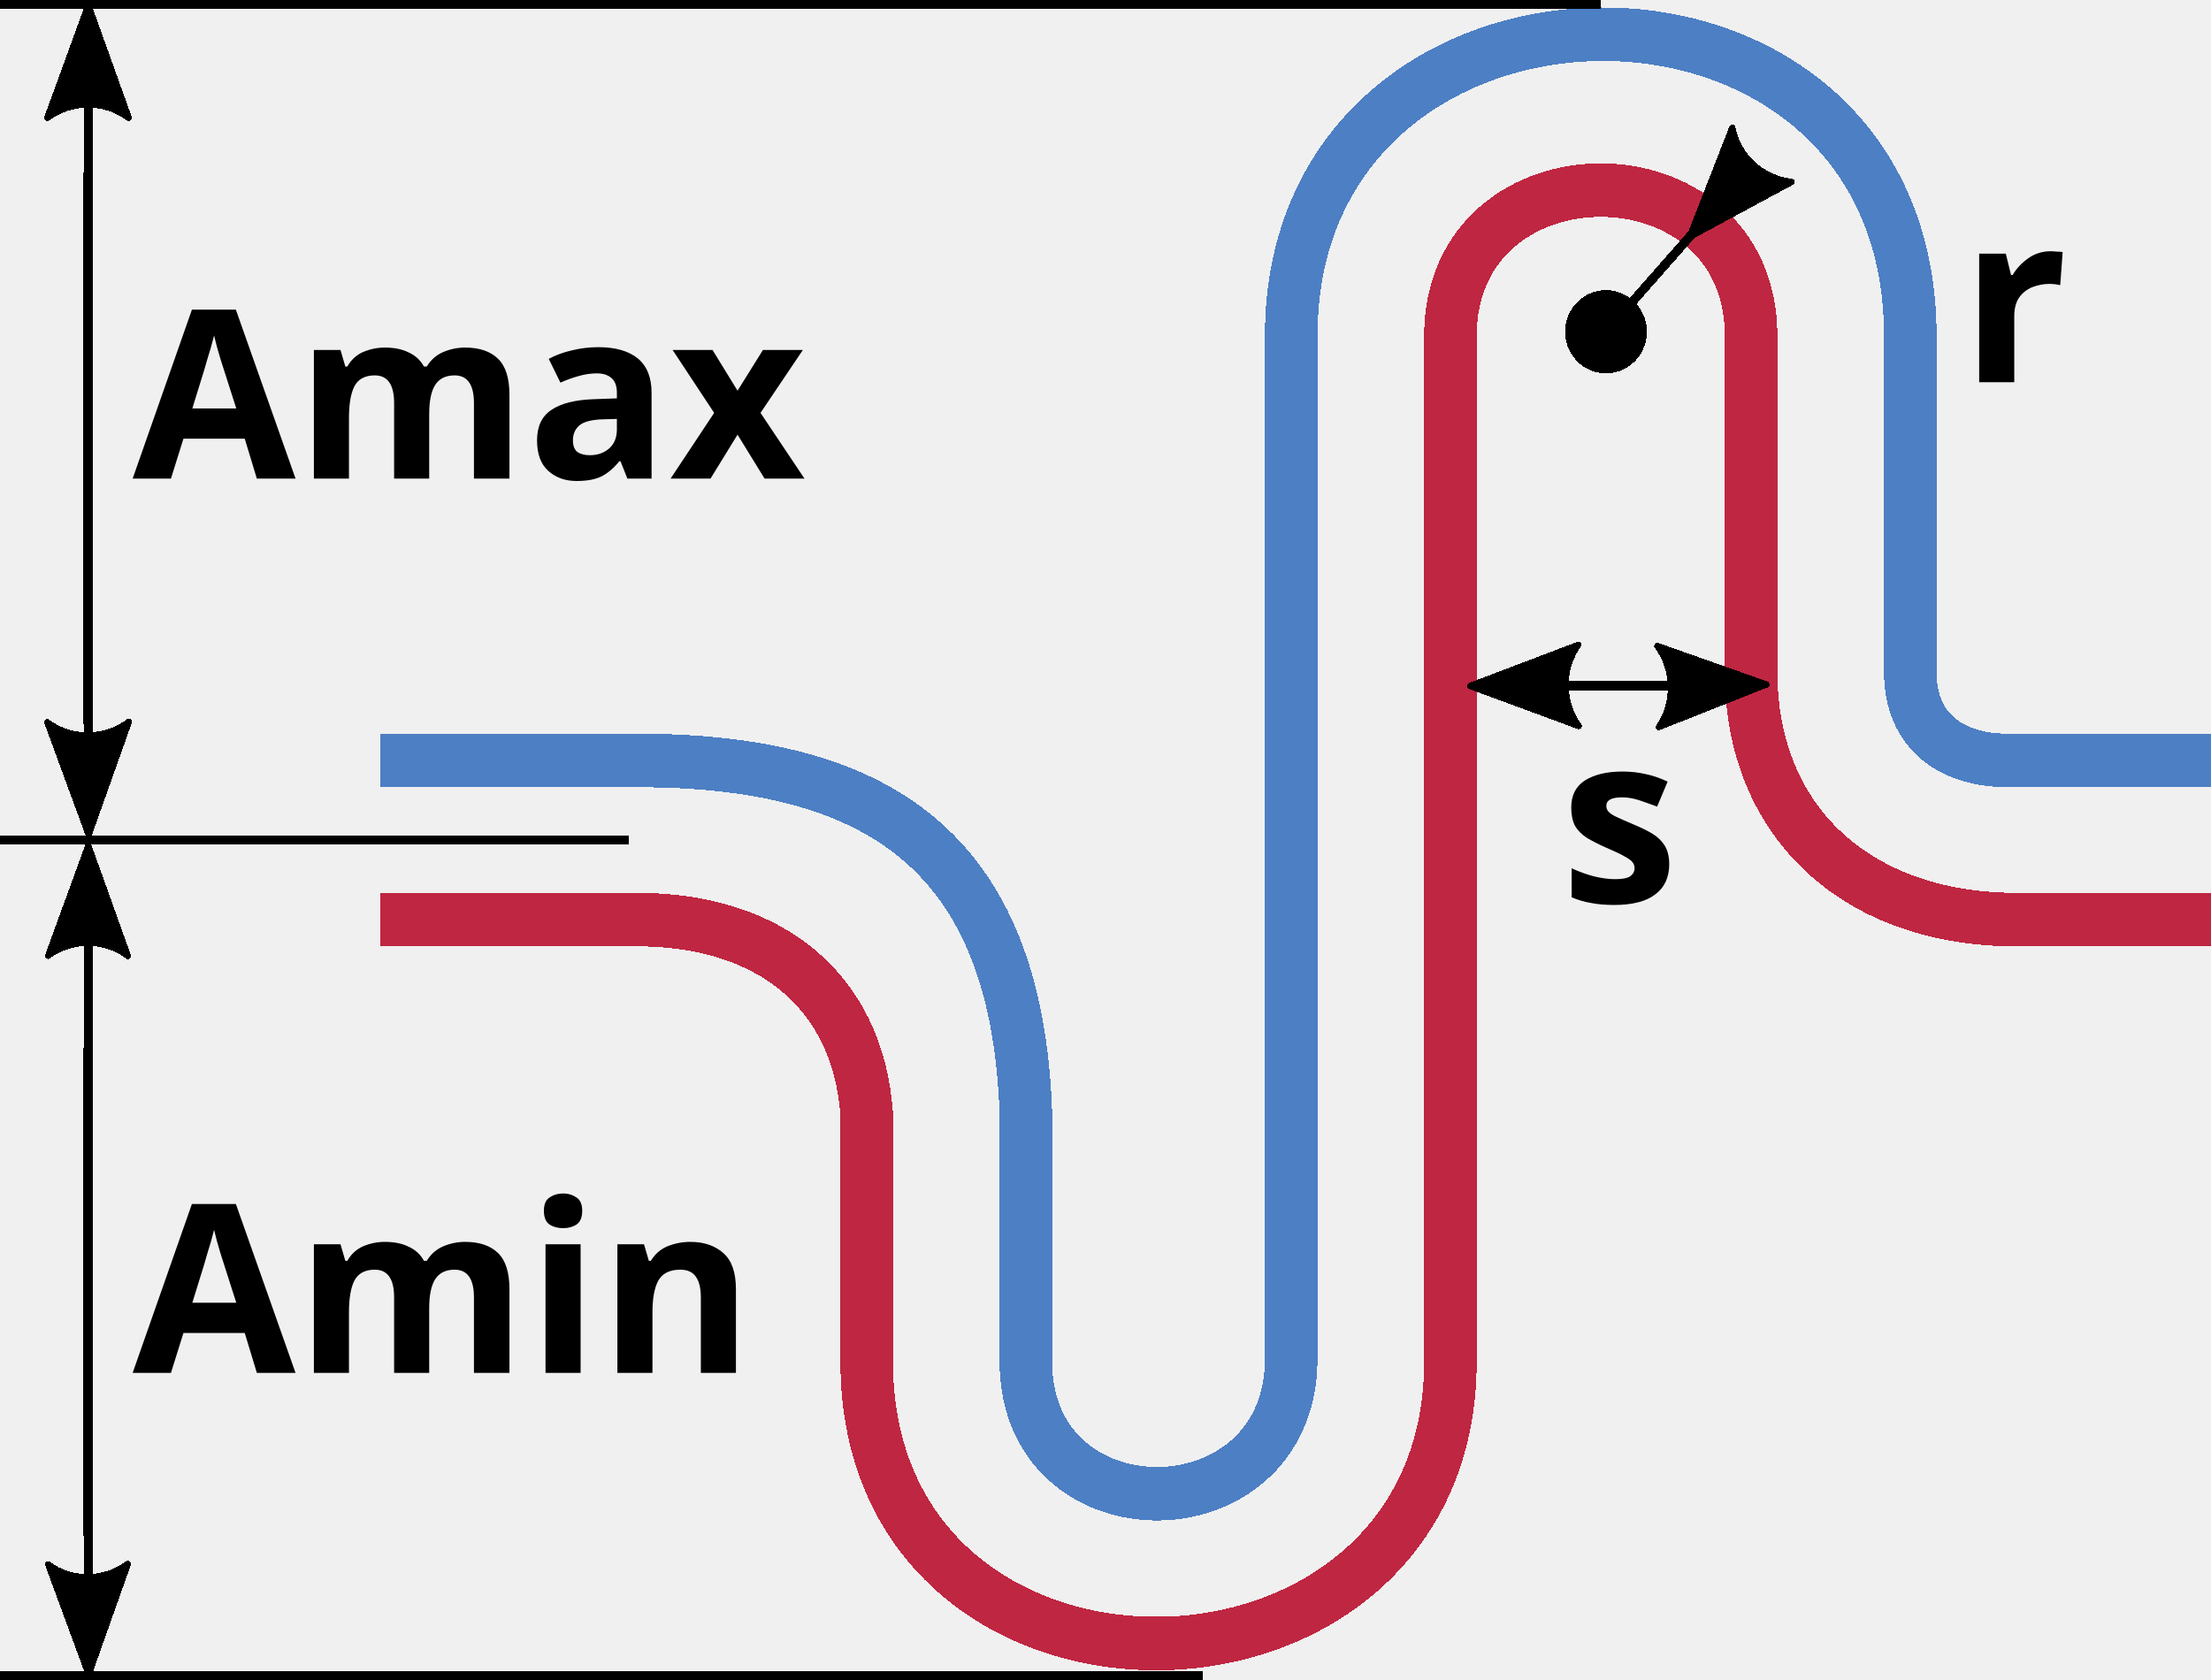
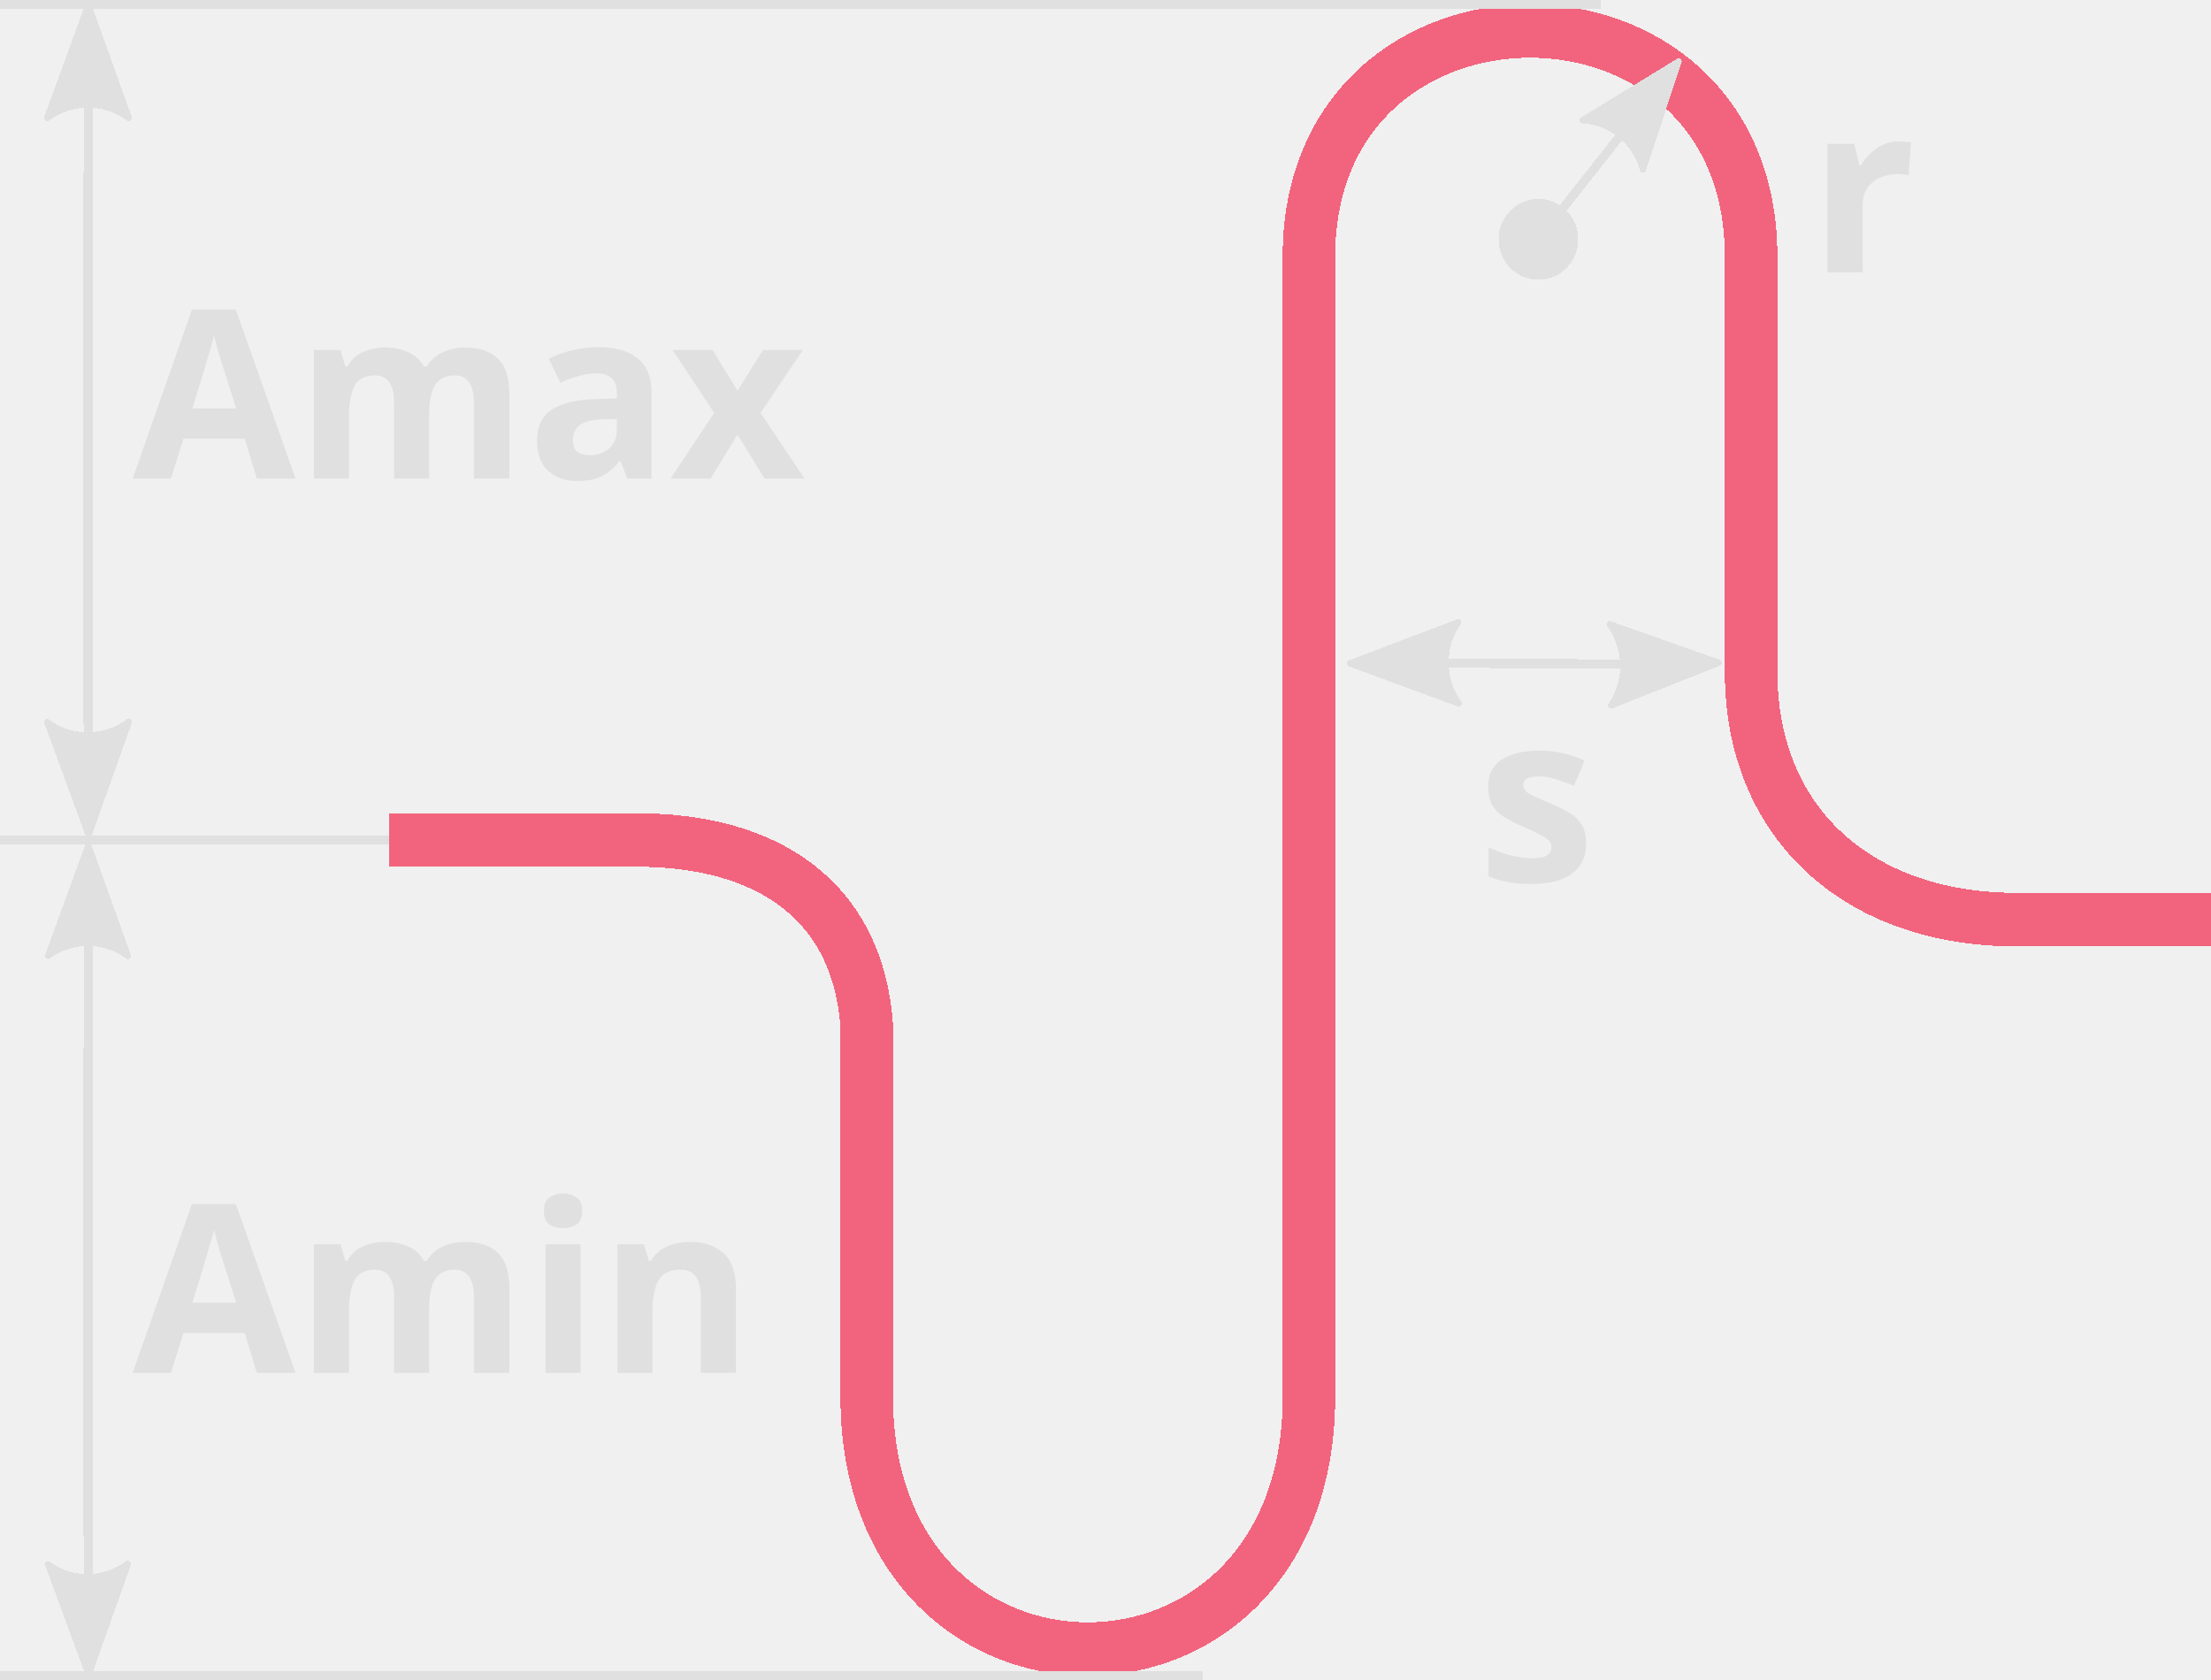
<svg xmlns="http://www.w3.org/2000/svg" width="250" height="190" viewBox="0 0 66.146 50.271" version="1.1" id="svg8" shape-rendering="crispEdges">
  <defs id="defs2">
+     <marker style="overflow:visible" id="marker5411" refX="0" refY="0" orient="auto">
+       <path transform="matrix(-1.1,0,0,-1.1,-1.1,0)" d="M 8.719,4.034 -2.207,0.016 8.719,-4.002 c -1.745,2.372 -1.735,5.617 -6e-7,8.035 z" style="fill:#e0e0e0;fill-opacity:1;fill-rule:evenodd;stroke:#e0e0e0;stroke-width:0.625;stroke-linejoin:round;stroke-opacity:1" id="path5409" />
+     </marker>
    <marker style="overflow:visible" id="marker4484" refX="0" refY="0" orient="auto">
-       <path transform="matrix(-1.1,0,0,-1.1,-1.1,0)" d="M 8.719,4.034 -2.207,0.016 8.719,-4.002 c -1.745,2.372 -1.735,5.617 -6e-7,8.035 z" style="fill:#000000;fill-opacity:1;fill-rule:evenodd;stroke:#000000;stroke-width:0.625;stroke-linejoin:round;stroke-opacity:1" id="path4482" />
+       <path transform="matrix(-1.1,0,0,-1.1,-1.1,0)" d="M 8.719,4.034 -2.207,0.016 8.719,-4.002 c -1.745,2.372 -1.735,5.617 -6e-7,8.035 z" style="fill:#e0e0e0;fill-opacity:1;fill-rule:evenodd;stroke:#e0e0e0;stroke-width:0.625;stroke-linejoin:round;stroke-opacity:1" id="path4482" />
    </marker>
    <marker style="overflow:visible" id="marker3592" refX="0" refY="0" orient="auto">
      <path transform="matrix(-1.1,0,0,-1.1,-1.1,0)" d="M 8.719,4.034 -2.207,0.016 8.719,-4.002 c -1.745,2.372 -1.735,5.617 -6e-7,8.035 z" style="fill:#000000;fill-opacity:1;fill-rule:evenodd;stroke:#000000;stroke-width:0.625;stroke-linejoin:round;stroke-opacity:1" id="path3590" />
    </marker>
    <marker orient="auto" refY="0" refX="0" id="Arrow2Lend" style="overflow:visible">
-       <path id="path871" style="fill:#000000;fill-opacity:1;fill-rule:evenodd;stroke:#000000;stroke-width:0.625;stroke-linejoin:round;stroke-opacity:1" d="M 8.719,4.034 -2.207,0.016 8.719,-4.002 c -1.745,2.372 -1.735,5.617 -6e-7,8.035 z" transform="matrix(-1.1,0,0,-1.1,-1.1,0)" />
+       <path id="path871" style="fill:#e0e0e0;fill-opacity:1;fill-rule:evenodd;stroke:#e0e0e0;stroke-width:0.625;stroke-linejoin:round;stroke-opacity:1" d="M 8.719,4.034 -2.207,0.016 8.719,-4.002 c -1.745,2.372 -1.735,5.617 -6e-7,8.035 z" transform="matrix(-1.1,0,0,-1.1,-1.1,0)" />
    </marker>
    <marker orient="auto" refY="0" refX="0" id="marker3370" style="overflow:visible">
      <path id="path3368" style="fill:#000000;fill-opacity:1;fill-rule:evenodd;stroke:#000000;stroke-width:0.625;stroke-linejoin:round;stroke-opacity:1" d="M 8.719,4.034 -2.207,0.016 8.719,-4.002 c -1.745,2.372 -1.735,5.617 -6e-7,8.035 z" transform="matrix(1.1,0,0,1.1,1.1,0)" />
    </marker>
    <marker style="overflow:visible" id="marker3264" refX="0" refY="0" orient="auto">
      <path transform="matrix(1.1,0,0,1.1,1.1,0)" d="M 8.719,4.034 -2.207,0.016 8.719,-4.002 c -1.745,2.372 -1.735,5.617 -6e-7,8.035 z" style="fill:#000000;fill-opacity:1;fill-rule:evenodd;stroke:#000000;stroke-width:0.625;stroke-linejoin:round;stroke-opacity:1" id="path3262" />
    </marker>
    <marker orient="auto" refY="0" refX="0" id="marker1952" style="overflow:visible">
-       <path id="path1950" style="fill:#000000;fill-opacity:1;fill-rule:evenodd;stroke:#000000;stroke-width:0.625;stroke-linejoin:round;stroke-opacity:1" d="M 8.719,4.034 -2.207,0.016 8.719,-4.002 c -1.745,2.372 -1.735,5.617 -6e-7,8.035 z" transform="matrix(1.1,0,0,1.1,1.1,0)" />
-     </marker>
-     <marker style="overflow:visible" id="marker1838" refX="0" refY="0" orient="auto">
-       <path transform="matrix(1.1,0,0,1.1,1.1,0)" d="M 8.719,4.034 -2.207,0.016 8.719,-4.002 c -1.745,2.372 -1.735,5.617 -6e-7,8.035 z" style="fill:#000000;fill-opacity:1;fill-rule:evenodd;stroke:#000000;stroke-width:0.625;stroke-linejoin:round;stroke-opacity:1" id="path1836" />
+       <path id="path1950" style="fill:#e0e0e0;fill-opacity:1;fill-rule:evenodd;stroke:#e0e0e0;stroke-width:0.625;stroke-linejoin:round;stroke-opacity:1" d="M 8.719,4.034 -2.207,0.016 8.719,-4.002 c -1.745,2.372 -1.735,5.617 -6e-7,8.035 z" transform="matrix(1.1,0,0,1.1,1.1,0)" />
    </marker>
    <marker orient="auto" refY="0" refX="0" id="DotL" style="overflow:visible">
-       <path id="path911" d="m -2.5,-1 c 0,2.76 -2.24,5 -5,5 -2.76,0 -5,-2.24 -5,-5 0,-2.76 2.24,-5 5,-5 2.76,0 5,2.24 5,5 z" style="fill:#000000;fill-opacity:1;fill-rule:evenodd;stroke:#000000;stroke-width:1pt;stroke-opacity:1" transform="matrix(0.8,0,0,0.8,5.92,0.8)" />
+       <path id="path911" d="m -2.5,-1 c 0,2.76 -2.24,5 -5,5 -2.76,0 -5,-2.24 -5,-5 0,-2.76 2.24,-5 5,-5 2.76,0 5,2.24 5,5 z" style="fill:#e0e0e0;fill-opacity:1;fill-rule:evenodd;stroke:#e0e0e0;stroke-width:1pt;stroke-opacity:1" transform="matrix(0.8,0,0,0.8,5.92,0.8)" />
    </marker>
    <marker orient="auto" refY="0" refX="0" id="marker1512" style="overflow:visible">
      <path id="path1510" d="M 0,0 5,-5 -12.5,0 5,5 Z" style="fill:#000000;fill-opacity:1;fill-rule:evenodd;stroke:#000000;stroke-width:1pt;stroke-opacity:1" transform="matrix(0.8,0,0,0.8,10,0)" />
    </marker>
    <marker orient="auto" refY="0" refX="0" id="EmptyTriangleInL" style="overflow:visible">
      <path id="path1001" d="M 5.77,0 -2.88,5 V -5 Z" style="fill:#ffffff;fill-rule:evenodd;stroke:#000000;stroke-width:1pt;stroke-opacity:1" transform="matrix(-0.8,0,0,-0.8,4.8,0)" />
    </marker>
    <marker orient="auto" refY="0" refX="0" id="SquareL" style="overflow:visible">
      <path id="path920" d="M -5,-5 V 5 H 5 V -5 Z" style="fill:#000000;fill-opacity:1;fill-rule:evenodd;stroke:#000000;stroke-width:1pt;stroke-opacity:1" transform="scale(0.8)" />
    </marker>
    <marker orient="auto" refY="0" refX="0" id="Arrow2Mend" style="overflow:visible">
      <path id="path877" style="fill:#000000;fill-opacity:1;fill-rule:evenodd;stroke:#000000;stroke-width:0.625;stroke-linejoin:round;stroke-opacity:1" d="M 8.719,4.034 -2.207,0.016 8.719,-4.002 c -1.745,2.372 -1.735,5.617 -6e-7,8.035 z" transform="scale(-0.6)" />
    </marker>
    <marker orient="auto" refY="0" refX="0" id="Arrow1Mstart" style="overflow:visible">
      <path id="path856" d="M 0,0 5,-5 -12.5,0 5,5 Z" style="fill:#000000;fill-opacity:1;fill-rule:evenodd;stroke:#000000;stroke-width:1pt;stroke-opacity:1" transform="matrix(0.4,0,0,0.4,4,0)" />
    </marker>
    <marker orient="auto" refY="0" refX="0" id="Arrow1Lend" style="overflow:visible">
      <path id="path853" d="M 0,0 5,-5 -12.5,0 5,5 Z" style="fill:#000000;fill-opacity:1;fill-rule:evenodd;stroke:#000000;stroke-width:1pt;stroke-opacity:1" transform="matrix(-0.8,0,0,-0.8,-10,0)" />
    </marker>
    <marker orient="auto" refY="0" refX="0" id="Arrow2Lstart" style="overflow:visible">
-       <path id="path868" style="fill:#000000;fill-opacity:1;fill-rule:evenodd;stroke:#000000;stroke-width:0.625;stroke-linejoin:round;stroke-opacity:1" d="M 8.719,4.034 -2.207,0.016 8.719,-4.002 c -1.745,2.372 -1.735,5.617 -6e-7,8.035 z" transform="matrix(1.1,0,0,1.1,1.1,0)" />
+       <path id="path868" style="fill:#e0e0e0;fill-opacity:1;fill-rule:evenodd;stroke:#e0e0e0;stroke-width:0.625;stroke-linejoin:round;stroke-opacity:1" d="M 8.719,4.034 -2.207,0.016 8.719,-4.002 c -1.745,2.372 -1.735,5.617 -6e-7,8.035 z" transform="matrix(1.1,0,0,1.1,1.1,0)" />
    </marker>
    <marker orient="auto" refY="0" refX="0" id="Arrow1Lstart" style="overflow:visible">
      <path id="path850" d="M 0,0 5,-5 -12.5,0 5,5 Z" style="fill:#000000;fill-opacity:1;fill-rule:evenodd;stroke:#000000;stroke-width:1pt;stroke-opacity:1" transform="matrix(0.8,0,0,0.8,10,0)" />
    </marker>
    <marker orient="auto" refY="0" refX="0" id="Arrow2Lstart-8" style="overflow:visible">
-       <path id="path868-4" style="fill:#000000;fill-opacity:1;fill-rule:evenodd;stroke:#000000;stroke-width:0.625;stroke-linejoin:round;stroke-opacity:1" d="M 8.719,4.034 -2.207,0.016 8.719,-4.002 c -1.745,2.372 -1.735,5.617 -6e-7,8.035 z" transform="matrix(1.1,0,0,1.1,1.1,0)" />
+       <path id="path868-4" style="fill:#e0e0e0;fill-opacity:1;fill-rule:evenodd;stroke:#e0e0e0;stroke-width:0.625;stroke-linejoin:round;stroke-opacity:1" d="M 8.719,4.034 -2.207,0.016 8.719,-4.002 c -1.745,2.372 -1.735,5.617 -6e-7,8.035 z" transform="matrix(1.1,0,0,1.1,1.1,0)" />
    </marker>
    <marker style="overflow:visible" id="marker4484-0" refX="0" refY="0" orient="auto">
-       <path transform="matrix(-1.1,0,0,-1.1,-1.1,0)" d="M 8.719,4.034 -2.207,0.016 8.719,-4.002 c -1.745,2.372 -1.735,5.617 -6e-7,8.035 z" style="fill:#000000;fill-opacity:1;fill-rule:evenodd;stroke:#000000;stroke-width:0.625;stroke-linejoin:round;stroke-opacity:1" id="path4482-0" />
+       <path transform="matrix(-1.1,0,0,-1.1,-1.1,0)" d="M 8.719,4.034 -2.207,0.016 8.719,-4.002 c -1.745,2.372 -1.735,5.617 -6e-7,8.035 z" style="fill:#e0e0e0;fill-opacity:1;fill-rule:evenodd;stroke:#e0e0e0;stroke-width:0.625;stroke-linejoin:round;stroke-opacity:1" id="path4482-0" />
    </marker>
  </defs>
  <g id="layer1" transform="translate(0,-246.9937)">
    <g id="g9599" transform="matrix(0.7652019,0,0,0.7788315,11.64906,67.69353)">
-       <text xml:space="preserve" style="font-style:normal;font-weight:normal;font-size:9.139px;line-height:1.25;font-family:sans-serif;letter-spacing:0px;word-spacing:0px;fill:#000000;fill-opacity:1;stroke:none;stroke-width:0.343" x="-9.949" y="285.473" id="text1103-0" transform="scale(1.008867,0.9912113)">
-         <tspan id="tspan1101-4" x="-9.949" y="285.473" style="font-style:normal;font-variant:normal;font-weight:bold;font-stretch:normal;font-size:9.139px;font-family:'Noto Sans';-inkscape-font-specification:'Noto Sans Bold';stroke-width:0.343">Amin</tspan>
+       <text xml:space="preserve" style="font-style:normal;font-weight:normal;font-size:9.139px;line-height:1.25;font-family:sans-serif;letter-spacing:0px;word-spacing:0px;fill:#e0e0e0;fill-opacity:1;stroke:none;stroke-width:0.343;" x="-9.949" y="285.473" id="text1103-0" transform="scale(1.008867,0.9912113)">
+         <tspan id="tspan1101-4" x="-9.949" y="285.473" style="font-style:normal;font-variant:normal;font-weight:bold;font-stretch:normal;font-size:9.139px;font-family:'Noto Sans';-inkscape-font-specification:'Noto Sans Bold';stroke-width:0.343;fill:#e0e0e0;fill-opacity:1;">Amin</tspan>
      </text>
-       <g id="g9602" transform="matrix(0.9852732,0,0,0.9852732,-0.00861432,4.259905)">
-         <path style="fill:none;fill-rule:evenodd;stroke:#4d7fc4;stroke-width:2.087;stroke-linecap:butt;stroke-linejoin:miter;stroke-miterlimit:4;stroke-dasharray:none;stroke-opacity:1" d="M -0.352,258.987 H 9.825 c 9.475,0 15.09,3.448 15.441,13.792 v 9.654 c 0,6.896 10.407,6.836 10.528,0 v -39.996 c 0,-15.516 24.566,-15.861 24.566,0 v 13.102 c 0,2.414 1.755,3.448 3.86,3.448 h 8.072" id="path9433" />
-       </g>
-       <path id="path9433-6" d="m 71.219,265.548 h -7.607 c -6.224,0 -10.373,-3.737 -10.373,-9.512 v -12.909 c 0,-7.474 -11.756,-7.474 -11.756,0 v 39.407 c 0,14.268 -22.821,14.608 -22.821,10e-6 v -9.512 c -0.346,-4.756 -3.803,-7.474 -8.99,-7.474 H -0.355" style="fill:none;fill-rule:evenodd;stroke:#bf2641;stroke-width:2.056;stroke-linecap:butt;stroke-linejoin:miter;stroke-miterlimit:4;stroke-dasharray:none;stroke-opacity:1" />
-       <path id="path842" d="M -15.224,294.594 H 31.801" style="fill:none;fill-rule:evenodd;stroke:#000000;stroke-width:0.343;stroke-linecap:butt;stroke-linejoin:miter;stroke-miterlimit:4;stroke-dasharray:none;stroke-opacity:1" />
-       <path id="path844" d="M -15.224,262.49 H 9.345" style="fill:none;fill-rule:evenodd;stroke:#000000;stroke-width:0.353;stroke-linecap:butt;stroke-linejoin:miter;stroke-miterlimit:4;stroke-dasharray:none;stroke-opacity:1" />
-       <path id="path846" d="M -15.224,230.387 H 47.361" style="fill:none;fill-rule:evenodd;stroke:#000000;stroke-width:0.353;stroke-linecap:butt;stroke-linejoin:miter;stroke-miterlimit:4;stroke-dasharray:none;stroke-opacity:1" />
-       <path id="path848" d="m -11.766,263.17 c -0.028,9.817 -0.024,26.889 0,30.914" style="fill:none;fill-rule:evenodd;stroke:#000000;stroke-width:0.353;stroke-linecap:round;stroke-linejoin:miter;stroke-miterlimit:4;stroke-dasharray:none;stroke-opacity:1;marker-start:url(#Arrow2Lstart);marker-end:url(#marker4484)" />
-       <path id="path1736" d="m 47.584,242.942 3.557,-3.971" style="fill:none;fill-rule:evenodd;stroke:#000000;stroke-width:0.353;stroke-linecap:butt;stroke-linejoin:miter;stroke-miterlimit:4;stroke-dasharray:none;stroke-opacity:1;marker-start:url(#DotL);marker-end:url(#marker1838)" />
-       <path id="path1942" d="m 42.718,256.564 c 3.517,-0.017 7.137,0.031 10.653,-0.034" style="fill:none;fill-rule:evenodd;stroke:#000000;stroke-width:0.353;stroke-linecap:butt;stroke-linejoin:miter;stroke-miterlimit:4;stroke-dasharray:none;stroke-opacity:1;marker-start:url(#marker1952);marker-end:url(#Arrow2Lend)" />
-       <path id="path848-1" d="m -11.766,230.896 c -0.026,10.624 -0.023,26.558 0,30.914" style="fill:none;fill-rule:evenodd;stroke:#000000;stroke-width:0.36;stroke-linecap:round;stroke-linejoin:miter;stroke-miterlimit:4;stroke-dasharray:none;stroke-opacity:1;marker-start:url(#Arrow2Lstart-8);marker-end:url(#marker4484-0)" />
-       <text xml:space="preserve" style="font-style:normal;font-weight:normal;font-size:9.139px;line-height:1.25;font-family:sans-serif;letter-spacing:0px;word-spacing:0px;fill:#000000;fill-opacity:1;stroke:none;stroke-width:0.343" x="-9.949" y="250.807" id="text1103" transform="scale(1.008867,0.9912113)">
-         <tspan id="tspan1101" x="-9.949" y="250.807" style="font-style:normal;font-variant:normal;font-weight:bold;font-stretch:normal;font-size:9.139px;font-family:'Noto Sans';-inkscape-font-specification:'Noto Sans Bold';stroke-width:0.343">Amax</tspan>
+       <path id="path9433-6" d="m 71.219,265.548 h -7.607 c -6.224,0 -10.373,-3.737 -10.373,-9.512 v -15.967 c 0,-11.55 -17.288,-11.55 -17.288,0 l 0,43.824 c 0,12.909 -17.288,12.909 -17.288,0 v -14.268 c -0.346,-4.756 -3.803,-7.134 -8.99,-7.134 h -9.682" style="fill:none;fill-rule:evenodd;stroke:#f2647e;stroke-width:2.056;stroke-linecap:butt;stroke-linejoin:miter;stroke-miterlimit:4;stroke-dasharray:none;stroke-opacity:1" />
+       <path id="path842" d="M -15.224,294.594 H 31.801" style="fill:none;fill-rule:evenodd;stroke:#e0e0e0;stroke-width:0.343;stroke-linecap:butt;stroke-linejoin:miter;stroke-miterlimit:4;stroke-dasharray:none;stroke-opacity:1" />
+       <path id="path844" d="m -15.224,262.49 15.214,0" style="fill:none;fill-rule:evenodd;stroke:#e0e0e0;stroke-width:0.353;stroke-linecap:butt;stroke-linejoin:miter;stroke-miterlimit:4;stroke-dasharray:none;stroke-opacity:1" />
+       <path id="path846" d="M -15.224,230.387 H 47.361" style="fill:none;fill-rule:evenodd;stroke:#e0e0e0;stroke-width:0.353;stroke-linecap:butt;stroke-linejoin:miter;stroke-miterlimit:4;stroke-dasharray:none;stroke-opacity:1" />
+       <path id="path848" d="m -11.766,263.17 c -0.028,9.817 -0.024,26.889 0,30.914" style="fill:none;fill-rule:evenodd;stroke:#e0e0e0;stroke-width:0.353;stroke-linecap:round;stroke-linejoin:miter;stroke-miterlimit:4;stroke-dasharray:none;stroke-opacity:1;marker-start:url(#Arrow2Lstart);marker-end:url(#marker4484)" />
+       <path id="path1736" d="m 44.94,239.389 5.187,-6.455" style="fill:none;fill-rule:evenodd;stroke:#e0e0e0;stroke-width:0.343;stroke-linecap:butt;stroke-linejoin:miter;stroke-miterlimit:4;stroke-dasharray:none;stroke-opacity:1;marker-start:url(#DotL);marker-end:url(#marker5411)" />
+       <path id="path1942" d="m 38.025,255.696 c 3.517,-0.017 9.969,0.065 13.485,0" style="fill:none;fill-rule:evenodd;stroke:#e0e0e0;stroke-width:0.353;stroke-linecap:butt;stroke-linejoin:miter;stroke-miterlimit:4;stroke-dasharray:none;stroke-opacity:1;marker-start:url(#marker1952);marker-end:url(#Arrow2Lend)" />
+       <path id="path848-1" d="m -11.766,230.896 c -0.026,10.624 -0.023,26.558 0,30.914" style="fill:none;fill-rule:evenodd;stroke:#e0e0e0;stroke-width:0.36;stroke-linecap:round;stroke-linejoin:miter;stroke-miterlimit:4;stroke-dasharray:none;stroke-opacity:1;marker-start:url(#Arrow2Lstart-8);marker-end:url(#marker4484-0)" />
+       <text xml:space="preserve" style="font-style:normal;font-weight:normal;font-size:9.139px;line-height:1.25;font-family:sans-serif;letter-spacing:0px;word-spacing:0px;fill:#e0e0e0;fill-opacity:1;stroke:none;stroke-width:0.343;" x="-9.949" y="250.807" id="text1103" transform="scale(1.008867,0.9912113)">
+         <tspan id="tspan1101" x="-9.949" y="250.807" style="font-style:normal;font-variant:normal;font-weight:bold;font-stretch:normal;font-size:9.139px;font-family:'Noto Sans';-inkscape-font-specification:'Noto Sans Bold';stroke-width:0.343;fill:#e0e0e0;fill-opacity:1;">Amax</tspan>
      </text>
-       <text xml:space="preserve" style="font-style:normal;font-weight:normal;font-size:9.139px;line-height:1.25;font-family:sans-serif;letter-spacing:0px;word-spacing:0px;fill:#000000;fill-opacity:1;stroke:none;stroke-width:0.343" x="45.394" y="267.244" id="text1103-8" transform="scale(1.008867,0.9912113)">
-         <tspan id="tspan1101-3" x="45.394" y="267.244" style="font-style:normal;font-variant:normal;font-weight:bold;font-stretch:normal;font-size:9.139px;font-family:'Noto Sans';-inkscape-font-specification:'Noto Sans Bold';stroke-width:0.343">s</tspan>
+       <text xml:space="preserve" style="font-style:normal;font-weight:normal;font-size:9.139px;line-height:1.25;font-family:sans-serif;letter-spacing:0px;word-spacing:0px;fill:#e0e0e0;fill-opacity:1;stroke:none;stroke-width:0.343;" x="42.174" y="266.429" id="text1103-8" transform="scale(1.008867,0.9912113)">
+         <tspan id="tspan1101-3" x="42.174" y="266.429" style="font-style:normal;font-variant:normal;font-weight:bold;font-stretch:normal;font-size:9.139px;font-family:'Noto Sans';-inkscape-font-specification:'Noto Sans Bold';stroke-width:0.343;fill:#e0e0e0;fill-opacity:1;">s</tspan>
      </text>
-       <text xml:space="preserve" style="font-style:normal;font-weight:normal;font-size:9.139px;line-height:1.25;font-family:sans-serif;letter-spacing:0px;word-spacing:0px;fill:#000000;fill-opacity:1;stroke:none;stroke-width:0.343" x="60.89" y="247.075" id="text1103-8-9" transform="scale(1.008867,0.9912113)">
-         <tspan id="tspan1101-3-5" x="60.89" y="247.075" style="font-style:normal;font-variant:normal;font-weight:bold;font-stretch:normal;font-size:9.139px;font-family:'Noto Sans';-inkscape-font-specification:'Noto Sans Bold';stroke-width:0.343">r</tspan>
+       <text xml:space="preserve" style="font-style:normal;font-weight:normal;font-size:9.139px;line-height:1.25;font-family:sans-serif;letter-spacing:0px;word-spacing:0px;fill:#e0e0e0;fill-opacity:1;stroke:none;stroke-width:0.343;" x="55.016" y="242.818" id="text1103-8-9" transform="scale(1.008867,0.9912113)">
+         <tspan id="tspan1101-3-5" x="55.016" y="242.818" style="font-style:normal;font-variant:normal;font-weight:bold;font-stretch:normal;font-size:9.139px;font-family:'Noto Sans';-inkscape-font-specification:'Noto Sans Bold';stroke-width:0.343;fill:#e0e0e0;fill-opacity:1;">r</tspan>
      </text>
    </g>
  </g>
</svg>
